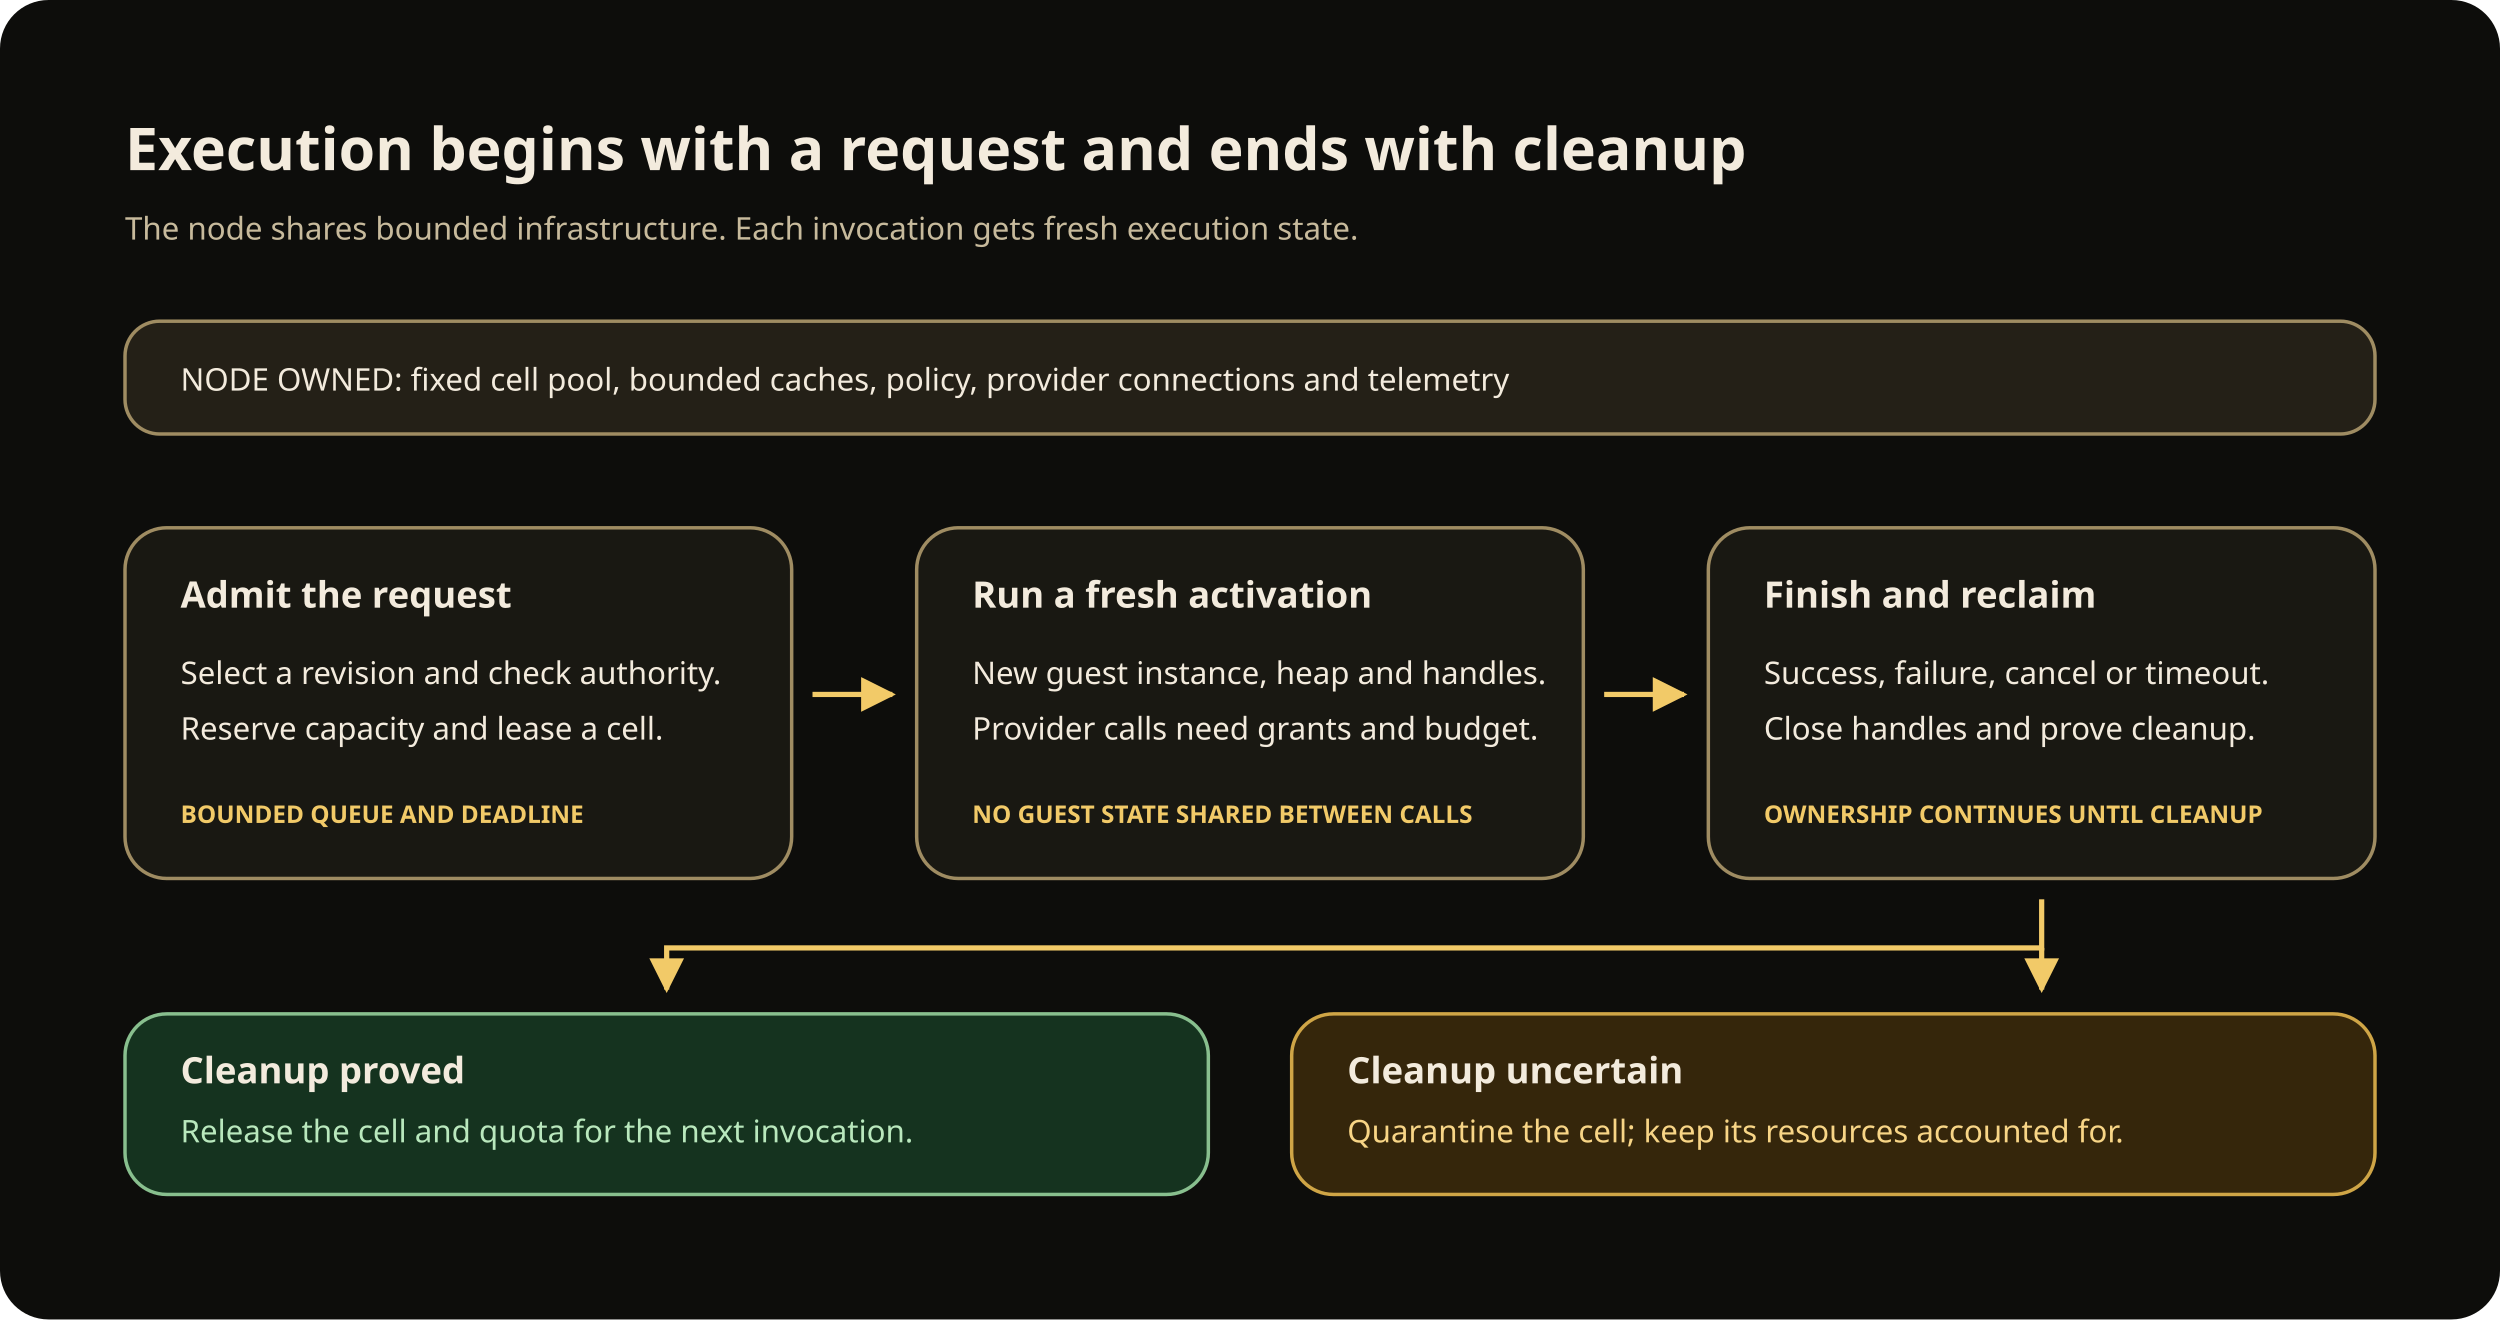
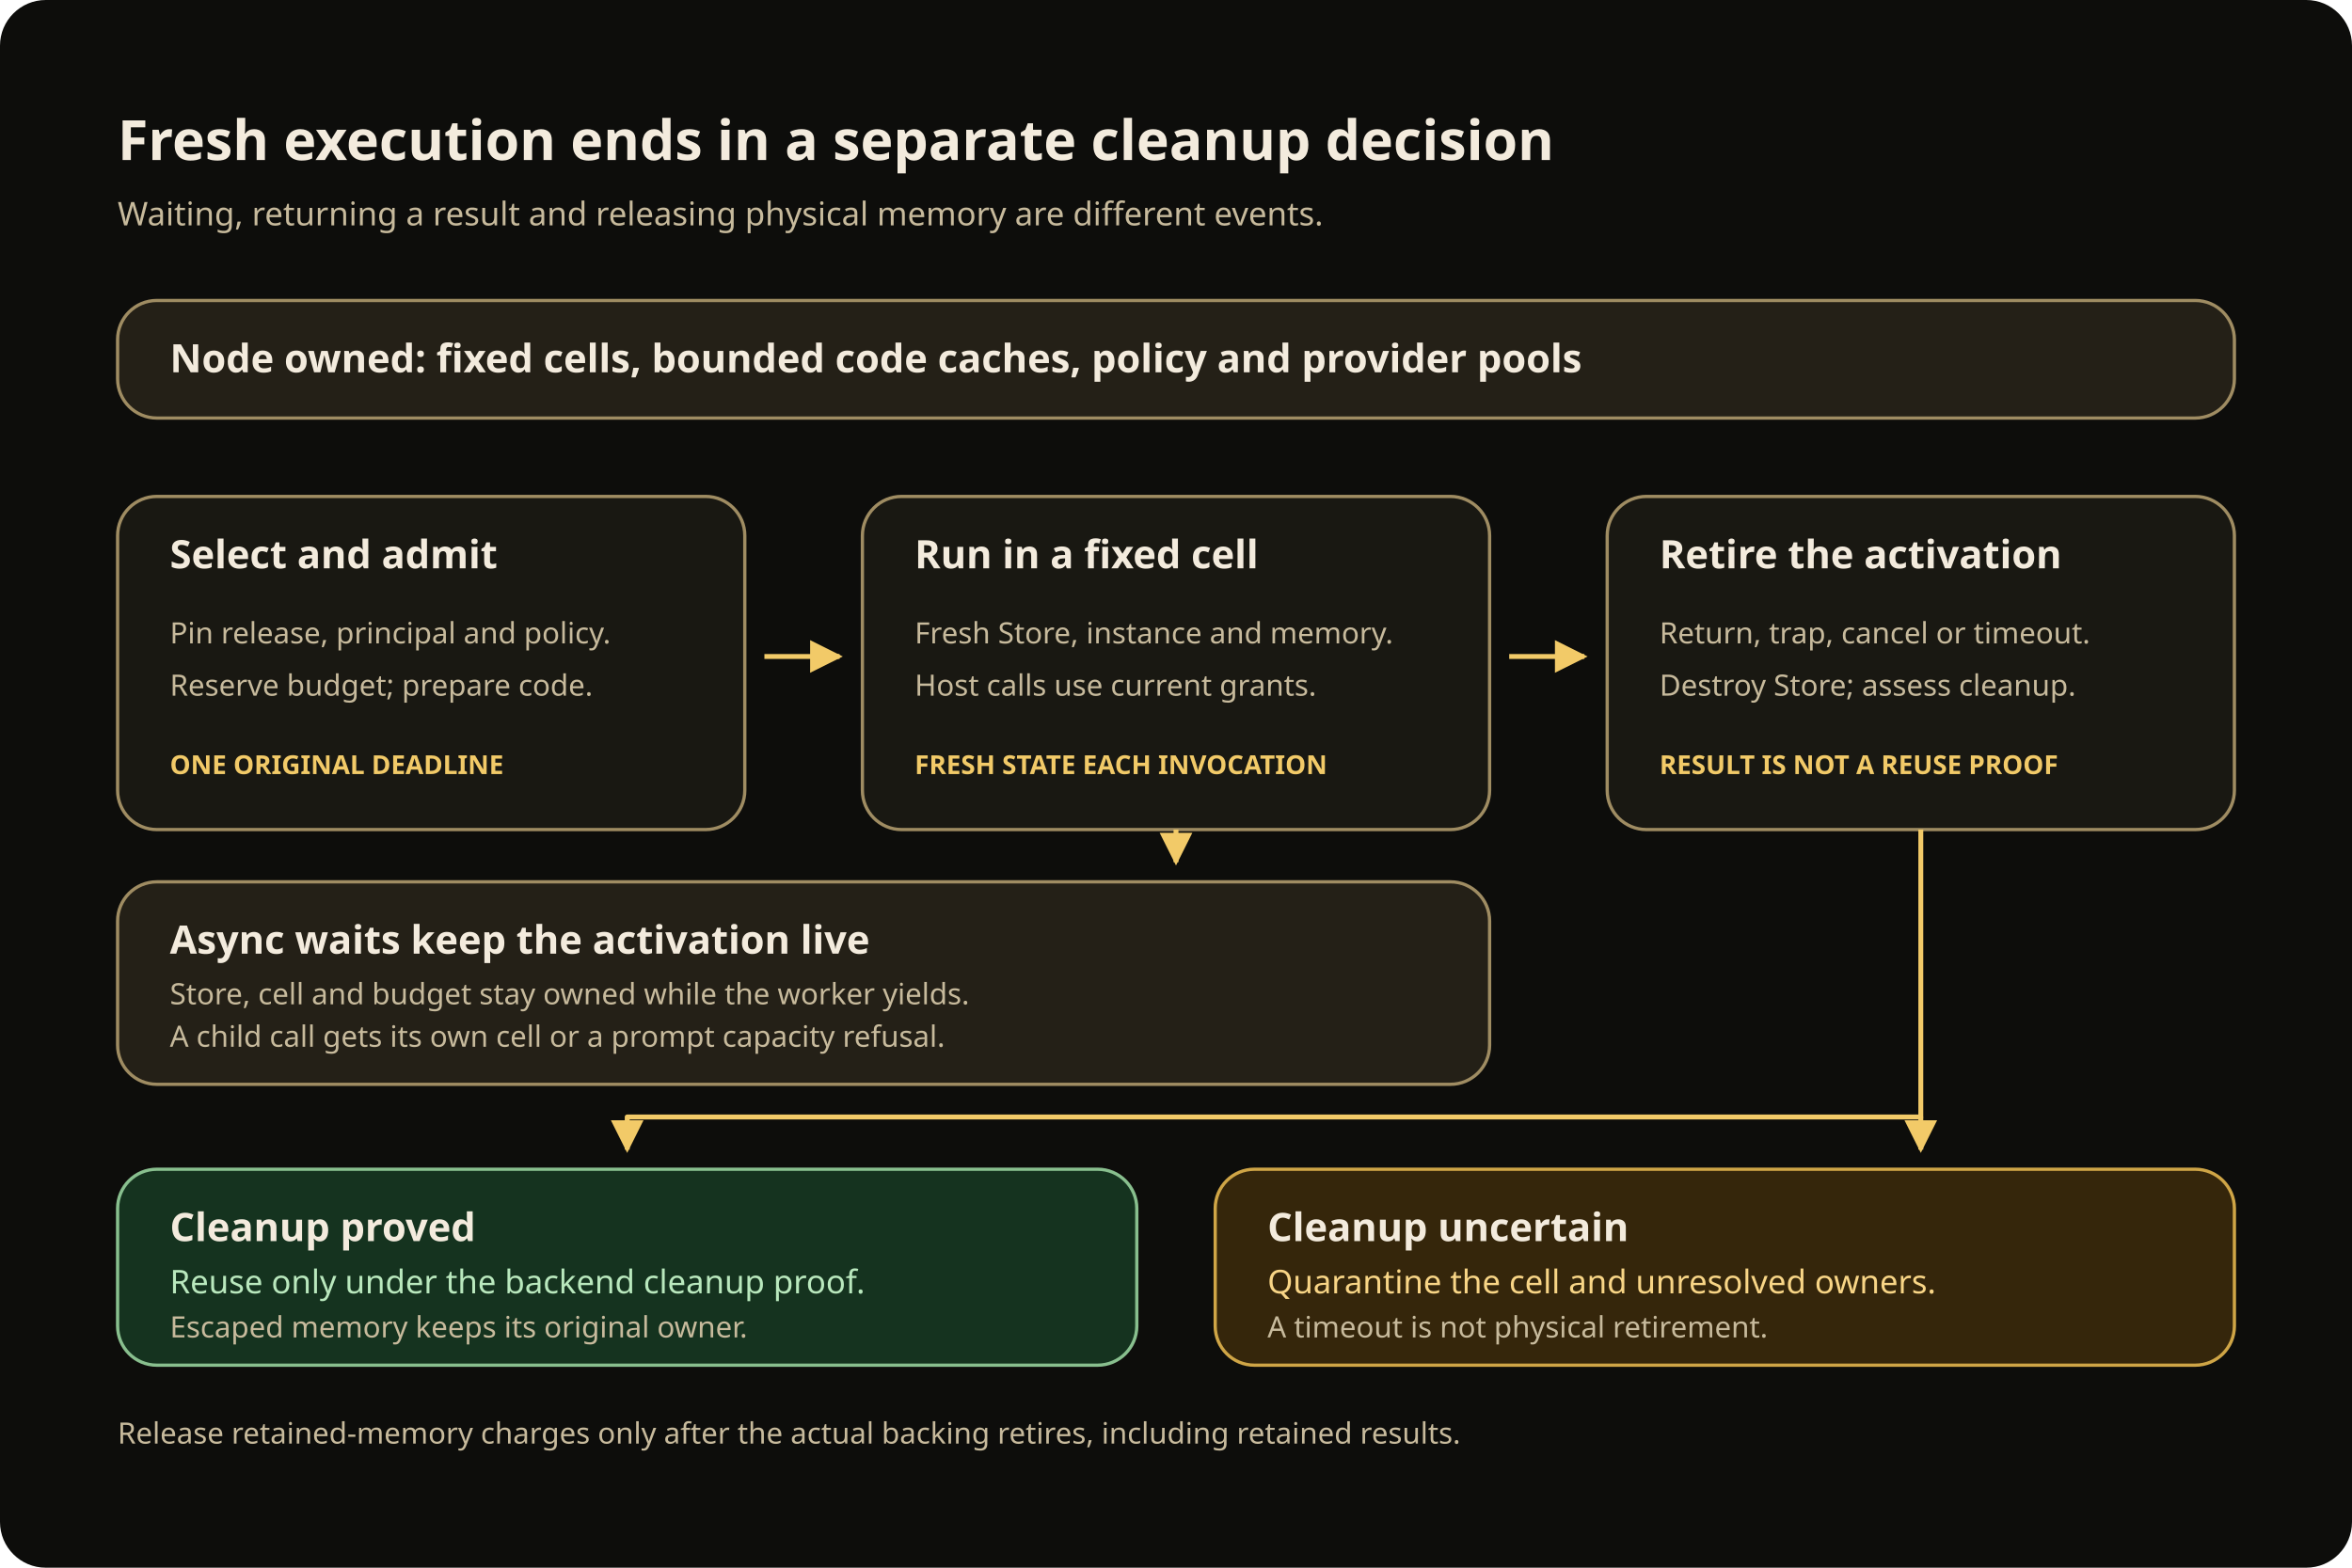
- <svg xmlns="http://www.w3.org/2000/svg" viewBox="0 0 1440 760" role="img" aria-labelledby="activation-title activation-description">
+ <svg xmlns="http://www.w3.org/2000/svg" viewBox="0 0 1440 960" role="img" aria-labelledby="activation-lifecycle-title activation-lifecycle-description">
  <defs>
-     <marker id="activation-arrow" viewBox="0 0 12 12" refX="10" refY="6" markerWidth="8" markerHeight="8" orient="auto">
+     <marker id="activation-lifecycle-arrow" viewBox="0 0 12 12" refX="10" refY="6" markerWidth="8" markerHeight="8" orient="auto">
      <path d="M 1 1 L 11 6 L 1 11 z" fill="#F2CA68" />
    </marker>
    <style>
      .heading { font: 700 34px system-ui, sans-serif; fill: #F3EBDD; }
-       .subtitle { font: 400 18px system-ui, sans-serif; fill: #C7BA9C; }
-       .title { font: 700 21px system-ui, sans-serif; fill: #F3EBDD; }
-       .copy { font: 400 18px system-ui, sans-serif; fill: #F3EBDD; }
-       .label { font: 600 14px system-ui, sans-serif; fill: #F2CA68; }
-       .success { font: 400 18px system-ui, sans-serif; fill: #B9E8BD; }
-       .warning { font: 400 18px system-ui, sans-serif; fill: #F8D586; }
+       .subtitle { font: 400 20px system-ui, sans-serif; fill: #C7BA9C; }
+       .title { font: 700 24px system-ui, sans-serif; fill: #F3EBDD; }
+       .copy { font: 400 20px system-ui, sans-serif; fill: #F3EBDD; }
+       .note { font: 400 18px system-ui, sans-serif; fill: #C7BA9C; }
+       .label { font: 600 16px system-ui, sans-serif; fill: #F2CA68; }
+       .success { font: 400 20px system-ui, sans-serif; fill: #B9E8BD; }
+       .warning { font: 400 20px system-ui, sans-serif; fill: #F8D586; }
    </style>
  </defs>
-   <rect width="1440" height="760" rx="28" fill="#0D0D0B" />
-   <text x="72" y="98" class="heading">Execution begins with a request and ends with cleanup</text>
-   <text x="72" y="138" class="subtitle">The node shares bounded infrastructure. Each invocation gets fresh execution state.</text>
-   <rect x="72" y="185" width="1296" height="65" rx="20" fill="#242017" stroke="#9F8C62" stroke-width="2" />
-   <text x="104" y="225" class="copy">NODE OWNED: fixed cell pool, bounded caches, policy, provider connections and telemetry</text>
-   <g fill="#191812" stroke="#9F8C62" stroke-width="2">
-     <rect x="72" y="304" width="384" height="202" rx="24" />
-     <rect x="528" y="304" width="384" height="202" rx="24" />
-     <rect x="984" y="304" width="384" height="202" rx="24" />
+   <rect width="1440" height="960" rx="28" fill="#0D0D0B" />
+   <text x="72" y="98" class="heading">Fresh execution ends in a separate cleanup decision</text>
+   <text x="72" y="138" class="subtitle">Waiting, returning a result and releasing physical memory are different events.</text>
+   <g data-card="Node owned: fixed cells, bounded code caches, policy and provider pools">
+     <rect x="72" y="184" width="1296" height="72" rx="24" fill="#242017" stroke="#9F8C62" stroke-width="2" />
+     <text x="104" y="228" class="title">Node owned: fixed cells, bounded code caches, policy and provider pools</text>
  </g>
-   <text x="104" y="350" class="title">Admit the request</text>
-   <text x="104" y="394" class="copy">Select a revision and check authority.</text>
-   <text x="104" y="426" class="copy">Reserve capacity and lease a cell.</text>
-   <text x="104" y="474" class="label">BOUNDED QUEUE AND DEADLINE</text>
-   <text x="560" y="350" class="title">Run a fresh activation</text>
-   <text x="560" y="394" class="copy">New guest instance, heap and handles.</text>
-   <text x="560" y="426" class="copy">Provider calls need grants and budget.</text>
-   <text x="560" y="474" class="label">NO GUEST STATE SHARED BETWEEN CALLS</text>
-   <text x="1016" y="350" class="title">Finish and reclaim</text>
-   <text x="1016" y="394" class="copy">Success, failure, cancel or timeout.</text>
-   <text x="1016" y="426" class="copy">Close handles and prove cleanup.</text>
-   <text x="1016" y="474" class="label">OWNERSHIP CONTINUES UNTIL CLEANUP</text>
-   <g fill="none" stroke="#F2CA68" stroke-width="3" marker-end="url(#activation-arrow)">
-     <path d="M 468 400 H 514" />
-     <path d="M 924 400 H 970" />
-     <path d="M 1176 518 V 546 H 384 V 570" />
-     <path d="M 1176 546 V 570" />
+   <g data-card="Select and admit">
+     <rect x="72" y="304" width="384" height="204" rx="24" fill="#191812" stroke="#9F8C62" stroke-width="2" />
+     <text x="104" y="348" class="title">Select and admit</text>
+     <text x="104" y="394" class="note">Pin release, principal and policy.</text>
+     <text x="104" y="426" class="note">Reserve budget; prepare code.</text>
+     <text x="104" y="474" class="label">ONE ORIGINAL DEADLINE</text>
  </g>
-   <rect x="72" y="584" width="624" height="104" rx="24" fill="#15331F" stroke="#88BF8E" stroke-width="2" />
-   <text x="104" y="624" class="title">Cleanup proved</text>
-   <text x="104" y="658" class="success">Release the cell and quota for the next invocation.</text>
-   <rect x="744" y="584" width="624" height="104" rx="24" fill="#35260B" stroke="#CFA546" stroke-width="2" />
-   <text x="776" y="624" class="title">Cleanup uncertain</text>
-   <text x="776" y="658" class="warning">Quarantine the cell; keep its resources accounted for.</text>
+   <g data-card="Run in a fixed cell">
+     <rect x="528" y="304" width="384" height="204" rx="24" fill="#191812" stroke="#9F8C62" stroke-width="2" />
+     <text x="560" y="348" class="title">Run in a fixed cell</text>
+     <text x="560" y="394" class="note">Fresh Store, instance and memory.</text>
+     <text x="560" y="426" class="note">Host calls use current grants.</text>
+     <text x="560" y="474" class="label">FRESH STATE EACH INVOCATION</text>
+   </g>
+   <g data-card="Retire the activation">
+     <rect x="984" y="304" width="384" height="204" rx="24" fill="#191812" stroke="#9F8C62" stroke-width="2" />
+     <text x="1016" y="348" class="title">Retire the activation</text>
+     <text x="1016" y="394" class="note">Return, trap, cancel or timeout.</text>
+     <text x="1016" y="426" class="note">Destroy Store; assess cleanup.</text>
+     <text x="1016" y="474" class="label">RESULT IS NOT A REUSE PROOF</text>
+   </g>
+   <path d="M 468 402 H 514" fill="none" stroke="#F2CA68" stroke-width="3" stroke-linejoin="round" marker-end="url(#activation-lifecycle-arrow)" />
+   <path d="M 924 402 H 970" fill="none" stroke="#F2CA68" stroke-width="3" stroke-linejoin="round" marker-end="url(#activation-lifecycle-arrow)" />
+   <path d="M 720 508 V 528" fill="none" stroke="#F2CA68" stroke-width="3" stroke-linejoin="round" marker-end="url(#activation-lifecycle-arrow)" stroke-dasharray="8 6" />
+   <g data-card="Async waits keep the activation live">
+     <rect x="72" y="540" width="840" height="124" rx="24" fill="#242017" stroke="#9F8C62" stroke-width="2" />
+     <text x="104" y="584" class="title">Async waits keep the activation live</text>
+     <text x="104" y="615" class="note">Store, cell and budget stay owned while the worker yields.</text>
+     <text x="104" y="641" class="note">A child call gets its own cell or a prompt capacity refusal.</text>
+   </g>
+   <path d="M 1176 508 V 684 H 384 V 704" fill="none" stroke="#F2CA68" stroke-width="3" stroke-linejoin="round" marker-end="url(#activation-lifecycle-arrow)" />
+   <path d="M 1176 684 V 704" fill="none" stroke="#F2CA68" stroke-width="3" stroke-linejoin="round" marker-end="url(#activation-lifecycle-arrow)" />
+   <g data-card="Cleanup proved">
+     <rect x="72" y="716" width="624" height="120" rx="24" fill="#15331F" stroke="#88BF8E" stroke-width="2" />
+     <text x="104" y="760" class="title">Cleanup proved</text>
+     <text x="104" y="792" class="success">Reuse only under the backend cleanup proof.</text>
+     <text x="104" y="819" class="note">Escaped memory keeps its original owner.</text>
+   </g>
+   <g data-card="Cleanup uncertain">
+     <rect x="744" y="716" width="624" height="120" rx="24" fill="#35260B" stroke="#CFA546" stroke-width="2" />
+     <text x="776" y="760" class="title">Cleanup uncertain</text>
+     <text x="776" y="792" class="warning">Quarantine the cell and unresolved owners.</text>
+     <text x="776" y="819" class="note">A timeout is not physical retirement.</text>
+   </g>
+   <text x="72" y="884" class="note">Release retained-memory charges only after the actual backing retires, including retained results.</text>
</svg>
